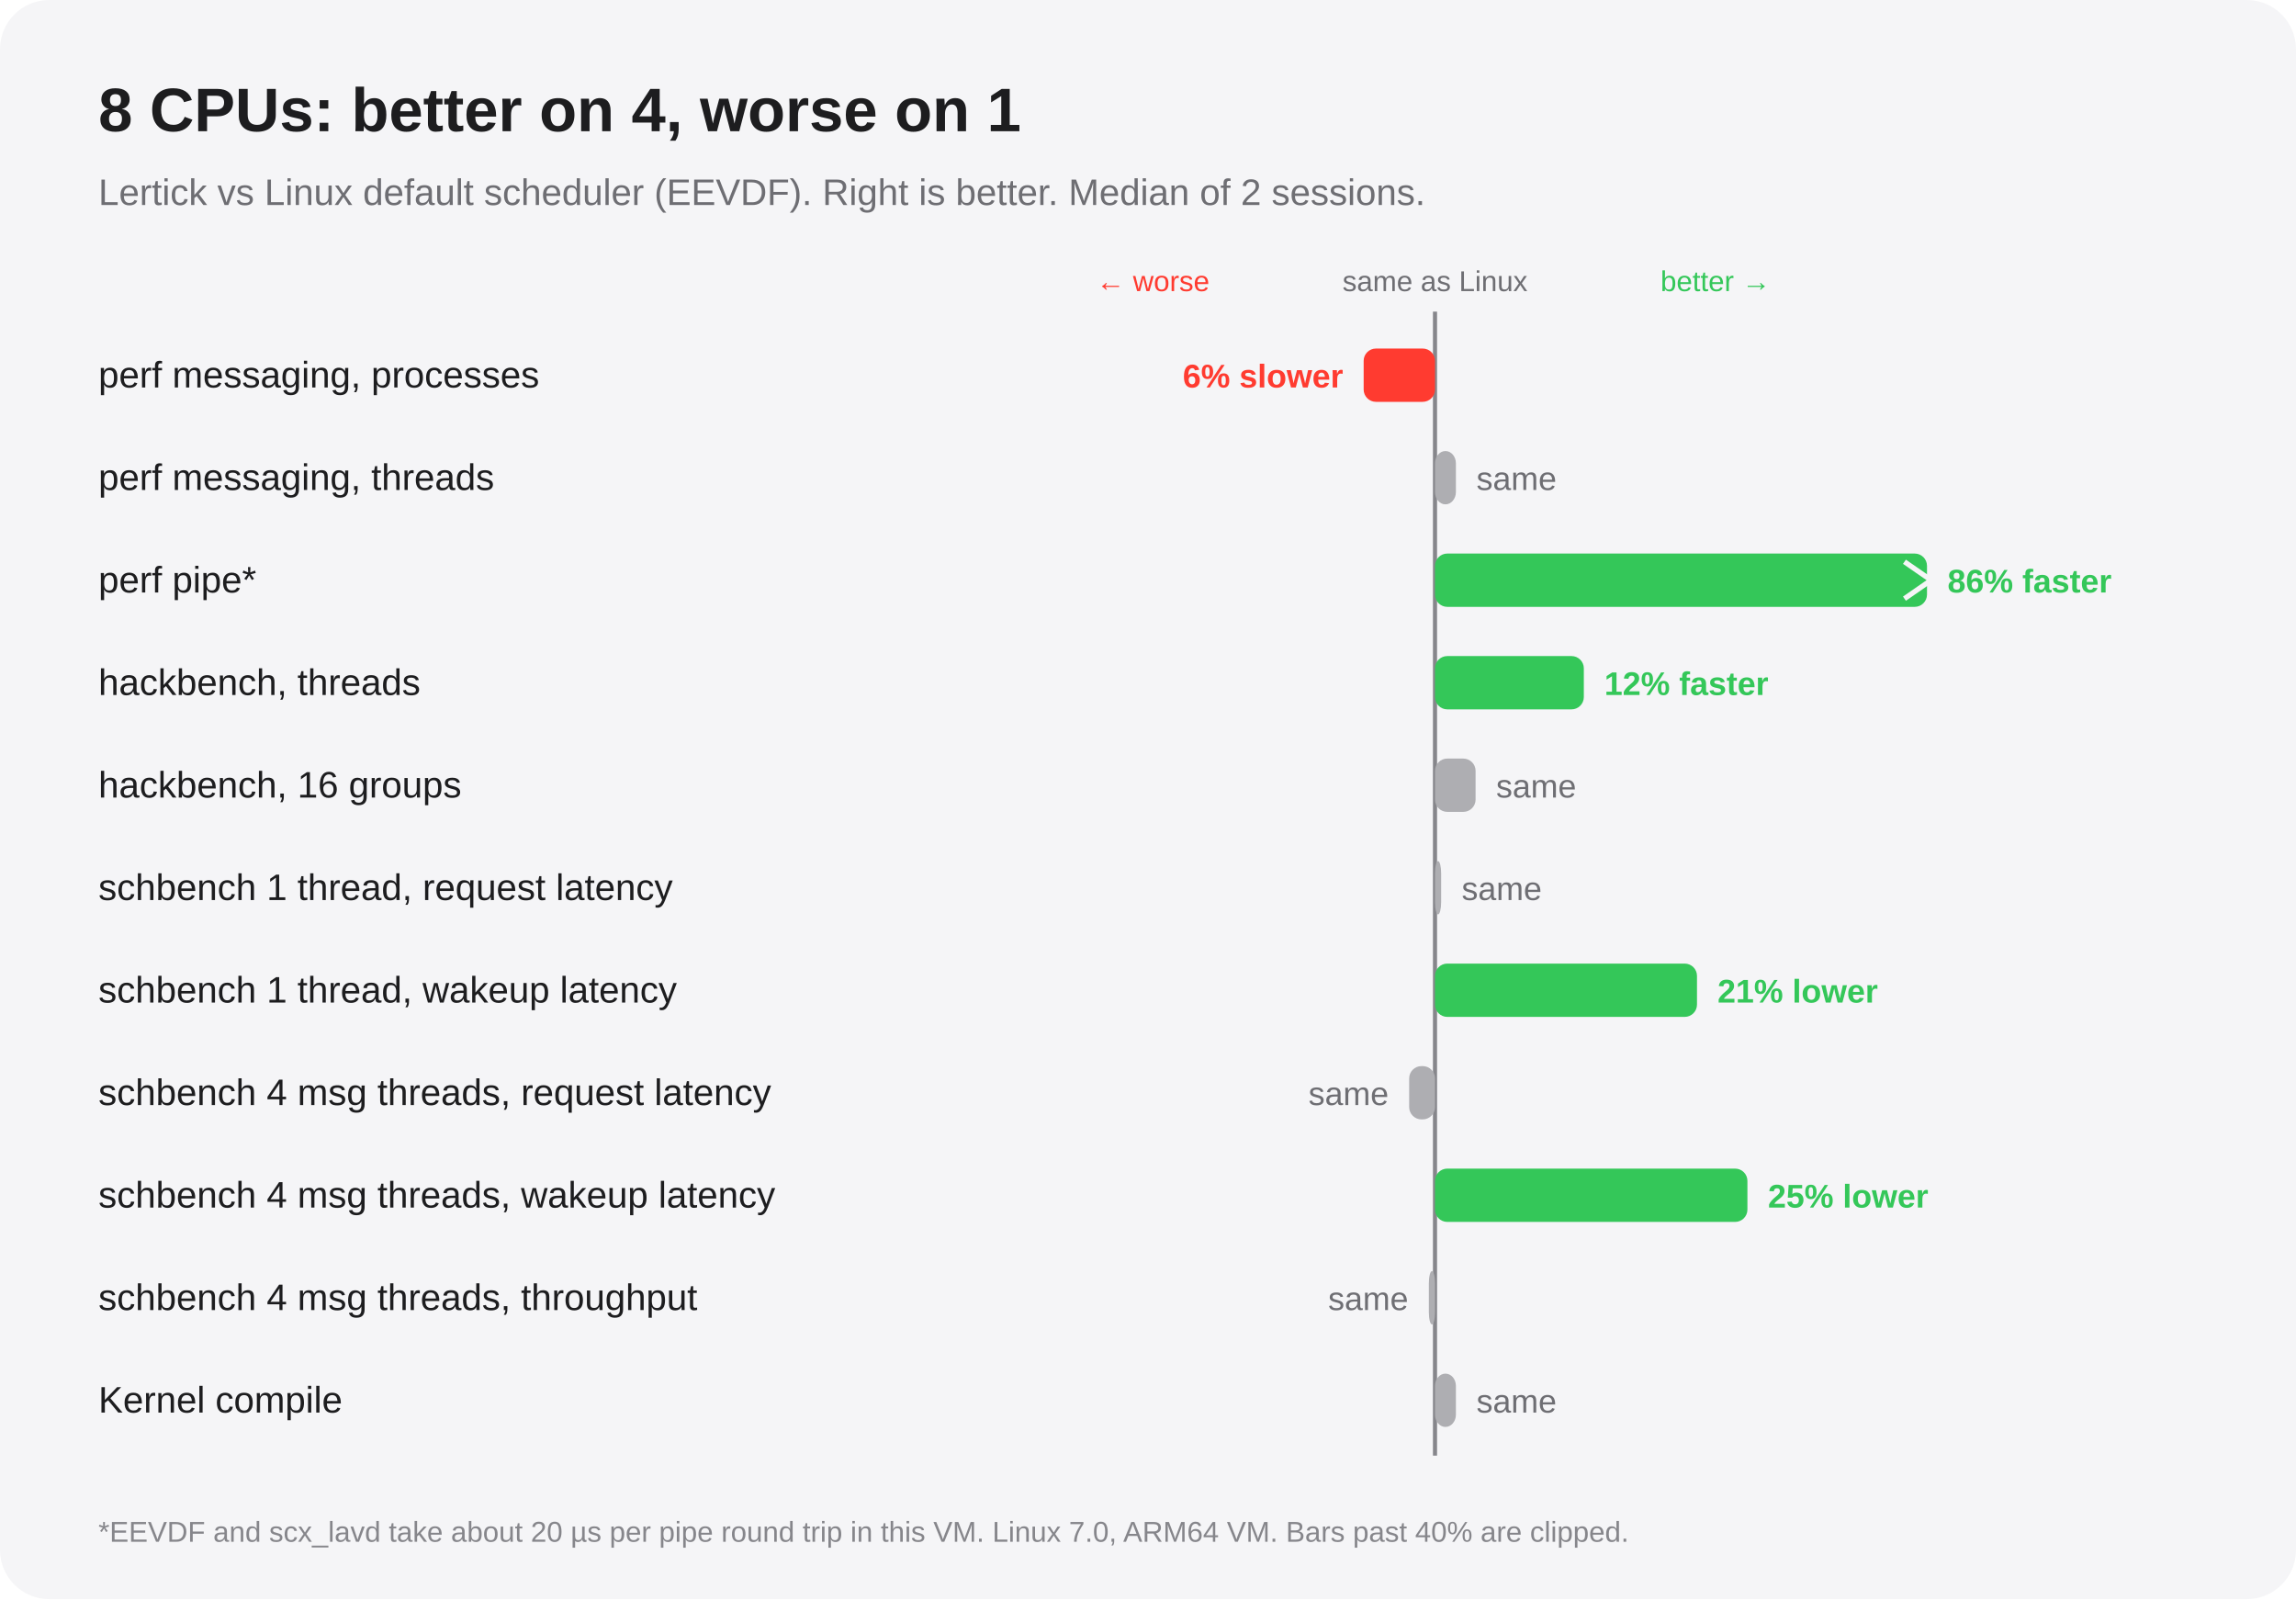
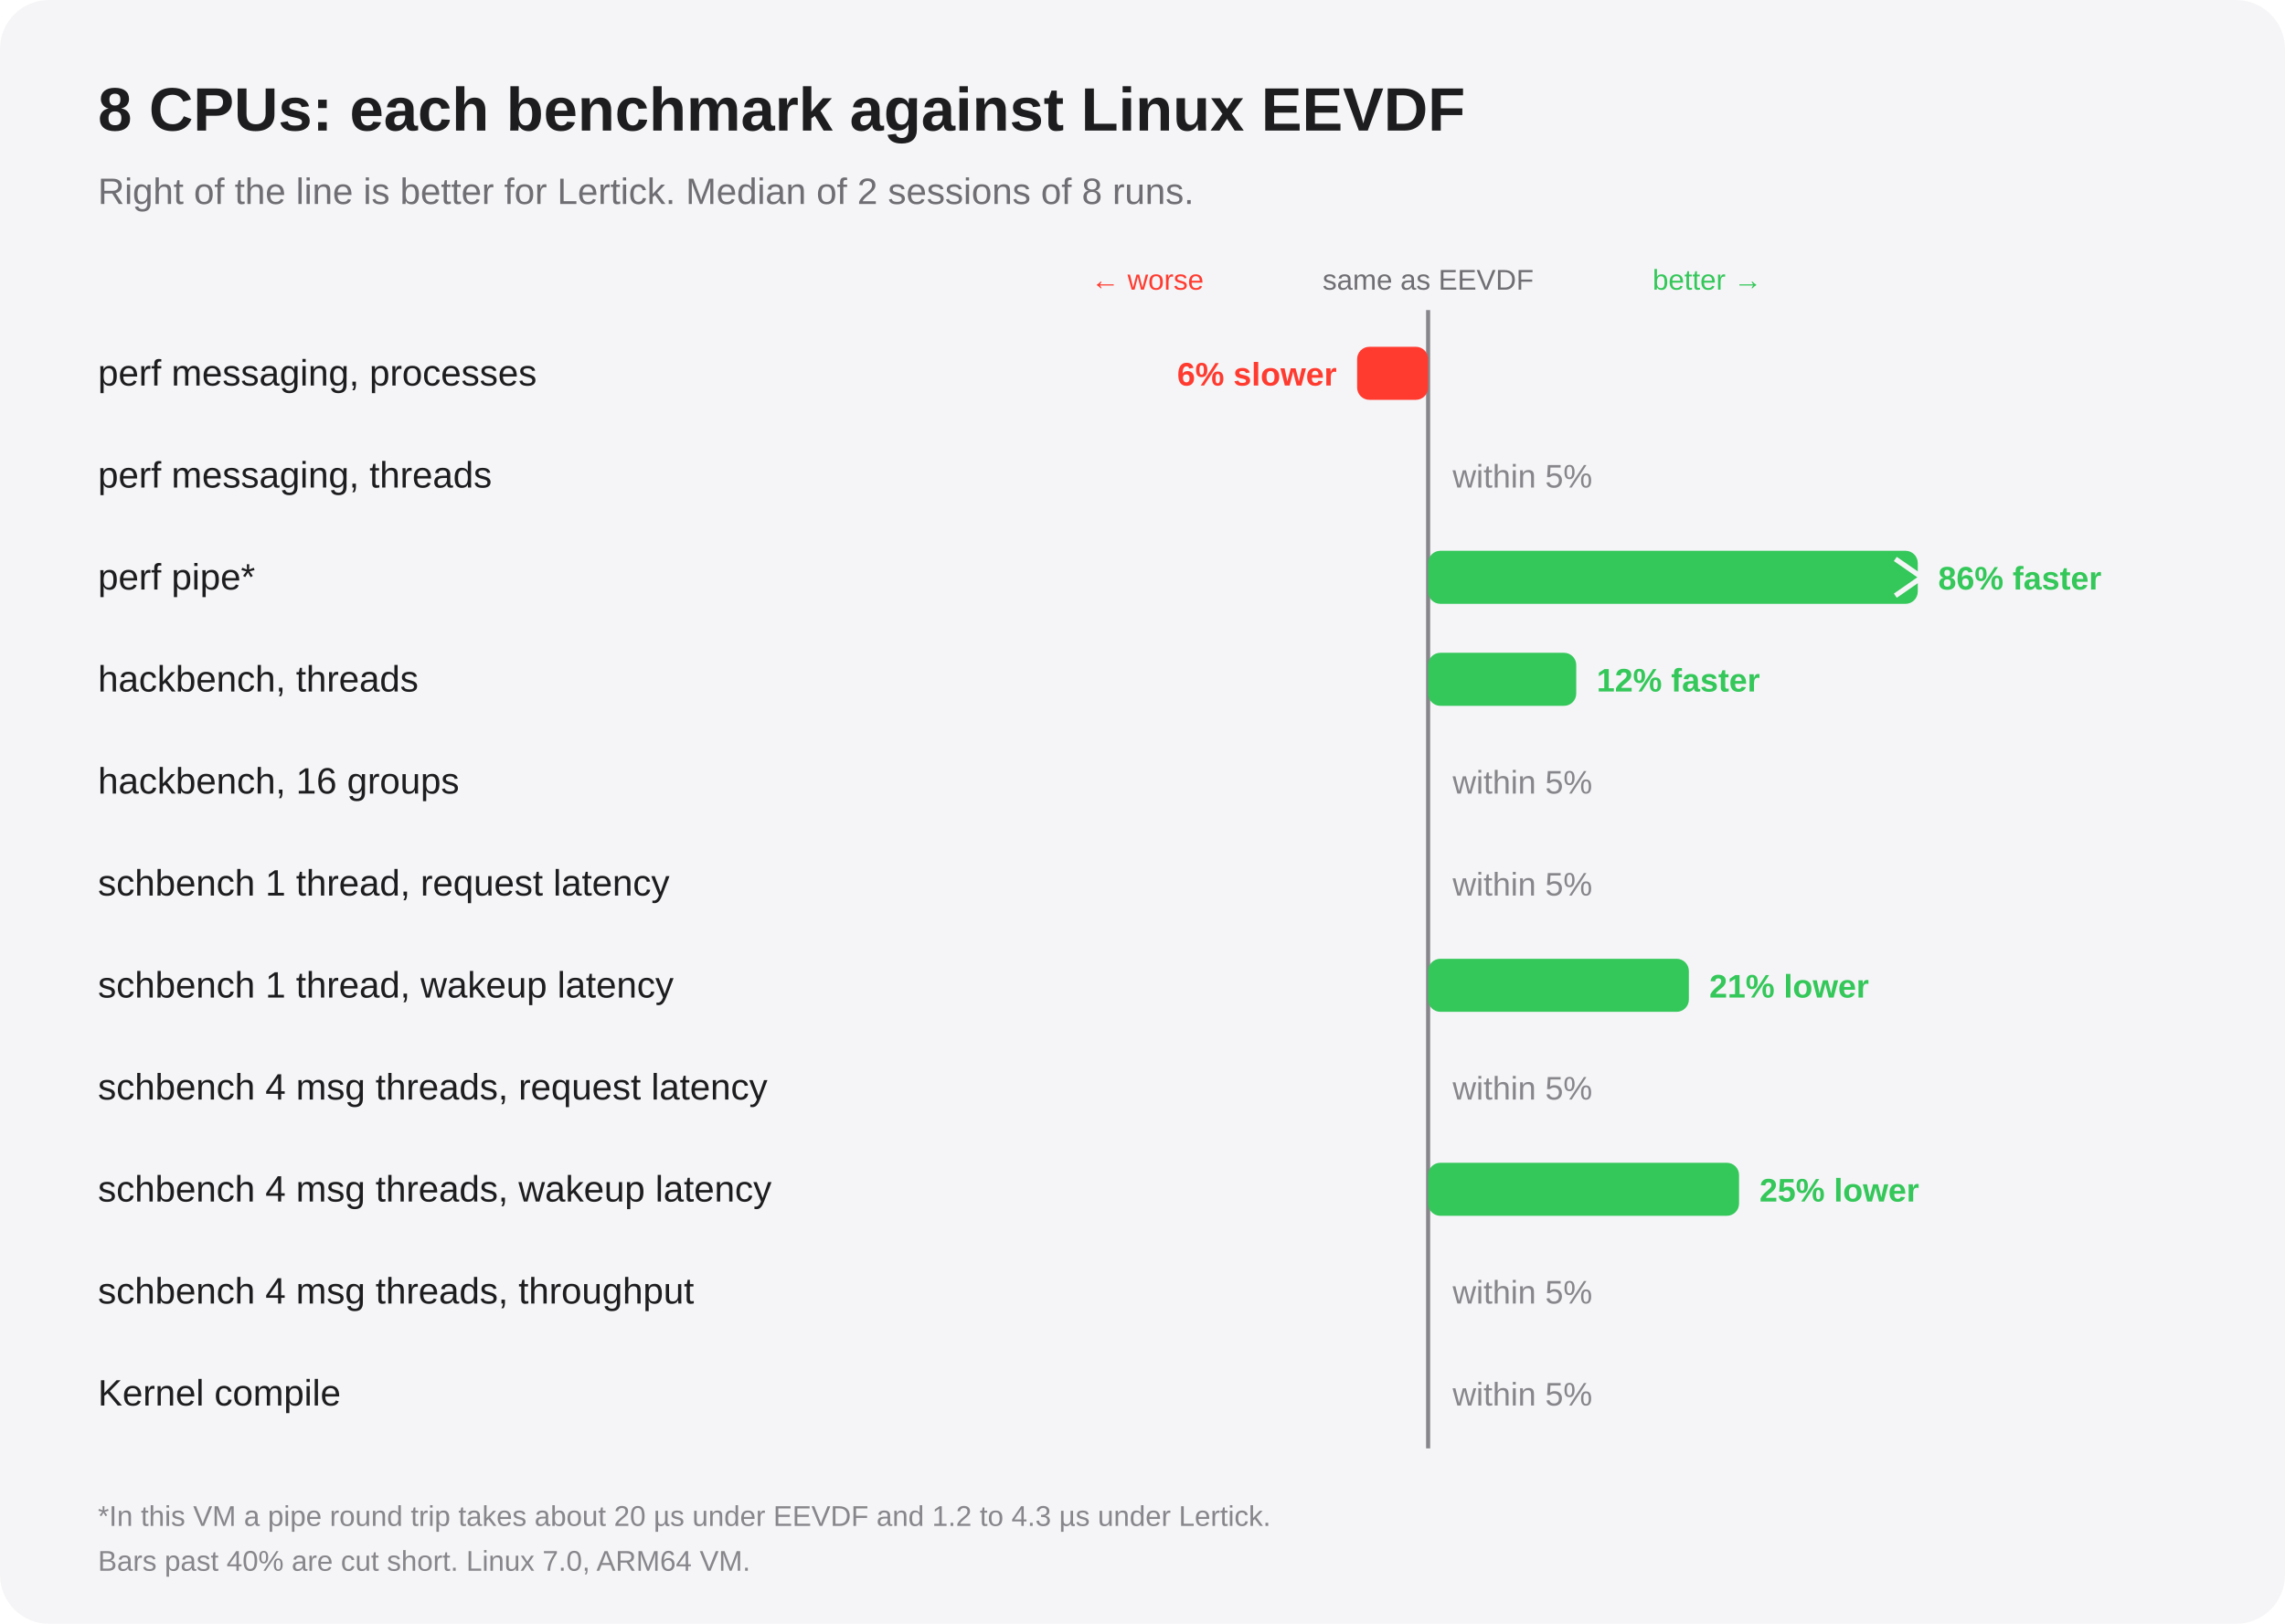
- <svg xmlns="http://www.w3.org/2000/svg" width="1120" height="780" viewBox="0 0 1120 780" role="img" aria-labelledby="t d">
-   <rect width="1120" height="780" rx="24" fill="#f5f5f7" />
-   <text x="48" y="64" font-family="-apple-system,BlinkMacSystemFont,SF Pro Display,Segoe UI,Arial,sans-serif" font-size="30" font-weight="700" fill="#1d1d1f">8 CPUs: better on 4, worse on 1</text>
-   <text x="48" y="100" font-family="-apple-system,BlinkMacSystemFont,SF Pro Display,Segoe UI,Arial,sans-serif" font-size="18" fill="#6e6e73">Lertick vs Linux default scheduler (EEVDF). Right is better. Median of 2 sessions.</text>
+ <svg xmlns="http://www.w3.org/2000/svg" width="1120" height="796" viewBox="0 0 1120 796" role="img" aria-labelledby="t d">
+   <rect width="1120" height="796" rx="24" fill="#f5f5f7" />
+   <text x="48.0" y="64.0" text-anchor="start" font-family="-apple-system,BlinkMacSystemFont,SF Pro Display,Segoe UI,Arial,sans-serif" font-size="30" font-weight="700" fill="#1d1d1f">8 CPUs: each benchmark against Linux EEVDF</text>
+   <text x="48.0" y="100.0" text-anchor="start" font-family="-apple-system,BlinkMacSystemFont,SF Pro Display,Segoe UI,Arial,sans-serif" font-size="18" font-weight="400" fill="#6e6e73">Right of the line is better for Lertick. Median of 2 sessions of 8 runs.</text>
  <line x1="700" y1="152" x2="700" y2="710" stroke="#86868b" stroke-width="2" />
-   <text x="700" y="142" text-anchor="middle" font-family="-apple-system,BlinkMacSystemFont,SF Pro Display,Segoe UI,Arial,sans-serif" font-size="14" fill="#6e6e73">same as Linux</text>
-   <text x="590" y="142" text-anchor="end" font-family="-apple-system,BlinkMacSystemFont,SF Pro Display,Segoe UI,Arial,sans-serif" font-size="14" fill="#ff3b30">← worse</text>
-   <text x="810" y="142" font-family="-apple-system,BlinkMacSystemFont,SF Pro Display,Segoe UI,Arial,sans-serif" font-size="14" fill="#34c759">better →</text>
-   <text x="48" y="189" font-family="-apple-system,BlinkMacSystemFont,SF Pro Display,Segoe UI,Arial,sans-serif" font-size="18" fill="#1d1d1f">perf messaging, processes</text>
+   <text x="700.0" y="142.0" text-anchor="middle" font-family="-apple-system,BlinkMacSystemFont,SF Pro Display,Segoe UI,Arial,sans-serif" font-size="14" font-weight="400" fill="#6e6e73">same as EEVDF</text>
+   <text x="590.0" y="142.0" text-anchor="end" font-family="-apple-system,BlinkMacSystemFont,SF Pro Display,Segoe UI,Arial,sans-serif" font-size="14" font-weight="400" fill="#ff3b30">← worse</text>
+   <text x="810.0" y="142.0" text-anchor="start" font-family="-apple-system,BlinkMacSystemFont,SF Pro Display,Segoe UI,Arial,sans-serif" font-size="14" font-weight="400" fill="#34c759">better →</text>
+   <text x="48.0" y="189.0" text-anchor="start" font-family="-apple-system,BlinkMacSystemFont,SF Pro Display,Segoe UI,Arial,sans-serif" font-size="18" font-weight="400" fill="#1d1d1f">perf messaging, processes</text>
  <rect x="665.2" y="170" width="34.8" height="26" rx="6" fill="#ff3b30" />
-   <text x="655.2" y="189" text-anchor="end" font-family="-apple-system,BlinkMacSystemFont,SF Pro Display,Segoe UI,Arial,sans-serif" font-size="16" font-weight="700" fill="#ff3b30">6% slower</text>
-   <text x="48" y="239" font-family="-apple-system,BlinkMacSystemFont,SF Pro Display,Segoe UI,Arial,sans-serif" font-size="18" fill="#1d1d1f">perf messaging, threads</text>
-   <rect x="700.0" y="220" width="10.2" height="26" rx="6" fill="#aeaeb2" />
-   <text x="720.2" y="239" font-family="-apple-system,BlinkMacSystemFont,SF Pro Display,Segoe UI,Arial,sans-serif" font-size="16" font-weight="400" fill="#6e6e73">same</text>
-   <text x="48" y="289" font-family="-apple-system,BlinkMacSystemFont,SF Pro Display,Segoe UI,Arial,sans-serif" font-size="18" fill="#1d1d1f">perf pipe*</text>
+   <text x="655.2" y="189.0" text-anchor="end" font-family="-apple-system,BlinkMacSystemFont,SF Pro Display,Segoe UI,Arial,sans-serif" font-size="16" font-weight="700" fill="#ff3b30">6% slower</text>
+   <text x="48.0" y="239.0" text-anchor="start" font-family="-apple-system,BlinkMacSystemFont,SF Pro Display,Segoe UI,Arial,sans-serif" font-size="18" font-weight="400" fill="#1d1d1f">perf messaging, threads</text>
+   <text x="712.0" y="239.0" text-anchor="start" font-family="-apple-system,BlinkMacSystemFont,SF Pro Display,Segoe UI,Arial,sans-serif" font-size="16" font-weight="400" fill="#86868b">within 5%</text>
+   <text x="48.0" y="289.0" text-anchor="start" font-family="-apple-system,BlinkMacSystemFont,SF Pro Display,Segoe UI,Arial,sans-serif" font-size="18" font-weight="400" fill="#1d1d1f">perf pipe*</text>
  <rect x="700.0" y="270" width="240.0" height="26" rx="6" fill="#34c759" />
  <path d="M929.0 274 L942.0 283.0 L929.0 292" fill="none" stroke="#f5f5f7" stroke-width="2.5" />
-   <text x="950.0" y="289" font-family="-apple-system,BlinkMacSystemFont,SF Pro Display,Segoe UI,Arial,sans-serif" font-size="16" font-weight="700" fill="#34c759">86% faster</text>
-   <text x="48" y="339" font-family="-apple-system,BlinkMacSystemFont,SF Pro Display,Segoe UI,Arial,sans-serif" font-size="18" fill="#1d1d1f">hackbench, threads</text>
+   <text x="950.0" y="289.0" text-anchor="start" font-family="-apple-system,BlinkMacSystemFont,SF Pro Display,Segoe UI,Arial,sans-serif" font-size="16" font-weight="700" fill="#34c759">86% faster</text>
+   <text x="48.0" y="339.0" text-anchor="start" font-family="-apple-system,BlinkMacSystemFont,SF Pro Display,Segoe UI,Arial,sans-serif" font-size="18" font-weight="400" fill="#1d1d1f">hackbench, threads</text>
  <rect x="700.0" y="320" width="72.6" height="26" rx="6" fill="#34c759" />
-   <text x="782.6" y="339" font-family="-apple-system,BlinkMacSystemFont,SF Pro Display,Segoe UI,Arial,sans-serif" font-size="16" font-weight="700" fill="#34c759">12% faster</text>
-   <text x="48" y="389" font-family="-apple-system,BlinkMacSystemFont,SF Pro Display,Segoe UI,Arial,sans-serif" font-size="18" fill="#1d1d1f">hackbench, 16 groups</text>
-   <rect x="700.0" y="370" width="19.8" height="26" rx="6" fill="#aeaeb2" />
-   <text x="729.8" y="389" font-family="-apple-system,BlinkMacSystemFont,SF Pro Display,Segoe UI,Arial,sans-serif" font-size="16" font-weight="400" fill="#6e6e73">same</text>
-   <text x="48" y="439" font-family="-apple-system,BlinkMacSystemFont,SF Pro Display,Segoe UI,Arial,sans-serif" font-size="18" fill="#1d1d1f">schbench 1 thread, request latency</text>
-   <rect x="700.0" y="420" width="3.0" height="26" rx="6" fill="#aeaeb2" />
-   <text x="713.0" y="439" font-family="-apple-system,BlinkMacSystemFont,SF Pro Display,Segoe UI,Arial,sans-serif" font-size="16" font-weight="400" fill="#6e6e73">same</text>
-   <text x="48" y="489" font-family="-apple-system,BlinkMacSystemFont,SF Pro Display,Segoe UI,Arial,sans-serif" font-size="18" fill="#1d1d1f">schbench 1 thread, wakeup latency</text>
+   <text x="782.6" y="339.0" text-anchor="start" font-family="-apple-system,BlinkMacSystemFont,SF Pro Display,Segoe UI,Arial,sans-serif" font-size="16" font-weight="700" fill="#34c759">12% faster</text>
+   <text x="48.0" y="389.0" text-anchor="start" font-family="-apple-system,BlinkMacSystemFont,SF Pro Display,Segoe UI,Arial,sans-serif" font-size="18" font-weight="400" fill="#1d1d1f">hackbench, 16 groups</text>
+   <text x="712.0" y="389.0" text-anchor="start" font-family="-apple-system,BlinkMacSystemFont,SF Pro Display,Segoe UI,Arial,sans-serif" font-size="16" font-weight="400" fill="#86868b">within 5%</text>
+   <text x="48.0" y="439.0" text-anchor="start" font-family="-apple-system,BlinkMacSystemFont,SF Pro Display,Segoe UI,Arial,sans-serif" font-size="18" font-weight="400" fill="#1d1d1f">schbench 1 thread, request latency</text>
+   <text x="712.0" y="439.0" text-anchor="start" font-family="-apple-system,BlinkMacSystemFont,SF Pro Display,Segoe UI,Arial,sans-serif" font-size="16" font-weight="400" fill="#86868b">within 5%</text>
+   <text x="48.0" y="489.0" text-anchor="start" font-family="-apple-system,BlinkMacSystemFont,SF Pro Display,Segoe UI,Arial,sans-serif" font-size="18" font-weight="400" fill="#1d1d1f">schbench 1 thread, wakeup latency</text>
  <rect x="700.0" y="470" width="127.8" height="26" rx="6" fill="#34c759" />
-   <text x="837.8" y="489" font-family="-apple-system,BlinkMacSystemFont,SF Pro Display,Segoe UI,Arial,sans-serif" font-size="16" font-weight="700" fill="#34c759">21% lower</text>
-   <text x="48" y="539" font-family="-apple-system,BlinkMacSystemFont,SF Pro Display,Segoe UI,Arial,sans-serif" font-size="18" fill="#1d1d1f">schbench 4 msg threads, request latency</text>
-   <rect x="687.4" y="520" width="12.6" height="26" rx="6" fill="#aeaeb2" />
-   <text x="677.4" y="539" text-anchor="end" font-family="-apple-system,BlinkMacSystemFont,SF Pro Display,Segoe UI,Arial,sans-serif" font-size="16" font-weight="400" fill="#6e6e73">same</text>
-   <text x="48" y="589" font-family="-apple-system,BlinkMacSystemFont,SF Pro Display,Segoe UI,Arial,sans-serif" font-size="18" fill="#1d1d1f">schbench 4 msg threads, wakeup latency</text>
+   <text x="837.8" y="489.0" text-anchor="start" font-family="-apple-system,BlinkMacSystemFont,SF Pro Display,Segoe UI,Arial,sans-serif" font-size="16" font-weight="700" fill="#34c759">21% lower</text>
+   <text x="48.0" y="539.0" text-anchor="start" font-family="-apple-system,BlinkMacSystemFont,SF Pro Display,Segoe UI,Arial,sans-serif" font-size="18" font-weight="400" fill="#1d1d1f">schbench 4 msg threads, request latency</text>
+   <text x="712.0" y="539.0" text-anchor="start" font-family="-apple-system,BlinkMacSystemFont,SF Pro Display,Segoe UI,Arial,sans-serif" font-size="16" font-weight="400" fill="#86868b">within 5%</text>
+   <text x="48.0" y="589.0" text-anchor="start" font-family="-apple-system,BlinkMacSystemFont,SF Pro Display,Segoe UI,Arial,sans-serif" font-size="18" font-weight="400" fill="#1d1d1f">schbench 4 msg threads, wakeup latency</text>
  <rect x="700.0" y="570" width="152.4" height="26" rx="6" fill="#34c759" />
-   <text x="862.4" y="589" font-family="-apple-system,BlinkMacSystemFont,SF Pro Display,Segoe UI,Arial,sans-serif" font-size="16" font-weight="700" fill="#34c759">25% lower</text>
-   <text x="48" y="639" font-family="-apple-system,BlinkMacSystemFont,SF Pro Display,Segoe UI,Arial,sans-serif" font-size="18" fill="#1d1d1f">schbench 4 msg threads, throughput</text>
-   <rect x="697.0" y="620" width="3.0" height="26" rx="6" fill="#aeaeb2" />
-   <text x="687.0" y="639" text-anchor="end" font-family="-apple-system,BlinkMacSystemFont,SF Pro Display,Segoe UI,Arial,sans-serif" font-size="16" font-weight="400" fill="#6e6e73">same</text>
-   <text x="48" y="689" font-family="-apple-system,BlinkMacSystemFont,SF Pro Display,Segoe UI,Arial,sans-serif" font-size="18" fill="#1d1d1f">Kernel compile</text>
-   <rect x="700.0" y="670" width="10.2" height="26" rx="6" fill="#aeaeb2" />
-   <text x="720.2" y="689" font-family="-apple-system,BlinkMacSystemFont,SF Pro Display,Segoe UI,Arial,sans-serif" font-size="16" font-weight="400" fill="#6e6e73">same</text>
-   <text x="48" y="752" font-family="-apple-system,BlinkMacSystemFont,SF Pro Display,Segoe UI,Arial,sans-serif" font-size="14" fill="#86868b">*EEVDF and scx_lavd take about 20 µs per pipe round trip in this VM. Linux 7.0, ARM64 VM. Bars past 40% are clipped.</text>
+   <text x="862.4" y="589.0" text-anchor="start" font-family="-apple-system,BlinkMacSystemFont,SF Pro Display,Segoe UI,Arial,sans-serif" font-size="16" font-weight="700" fill="#34c759">25% lower</text>
+   <text x="48.0" y="639.0" text-anchor="start" font-family="-apple-system,BlinkMacSystemFont,SF Pro Display,Segoe UI,Arial,sans-serif" font-size="18" font-weight="400" fill="#1d1d1f">schbench 4 msg threads, throughput</text>
+   <text x="712.0" y="639.0" text-anchor="start" font-family="-apple-system,BlinkMacSystemFont,SF Pro Display,Segoe UI,Arial,sans-serif" font-size="16" font-weight="400" fill="#86868b">within 5%</text>
+   <text x="48.0" y="689.0" text-anchor="start" font-family="-apple-system,BlinkMacSystemFont,SF Pro Display,Segoe UI,Arial,sans-serif" font-size="18" font-weight="400" fill="#1d1d1f">Kernel compile</text>
+   <text x="712.0" y="689.0" text-anchor="start" font-family="-apple-system,BlinkMacSystemFont,SF Pro Display,Segoe UI,Arial,sans-serif" font-size="16" font-weight="400" fill="#86868b">within 5%</text>
+   <text x="48.0" y="748.0" text-anchor="start" font-family="-apple-system,BlinkMacSystemFont,SF Pro Display,Segoe UI,Arial,sans-serif" font-size="14" font-weight="400" fill="#86868b">*In this VM a pipe round trip takes about 20 µs under EEVDF and 1.2 to 4.3 µs under Lertick.</text>
+   <text x="48.0" y="770.0" text-anchor="start" font-family="-apple-system,BlinkMacSystemFont,SF Pro Display,Segoe UI,Arial,sans-serif" font-size="14" font-weight="400" fill="#86868b">Bars past 40% are cut short. Linux 7.0, ARM64 VM.</text>
</svg>
